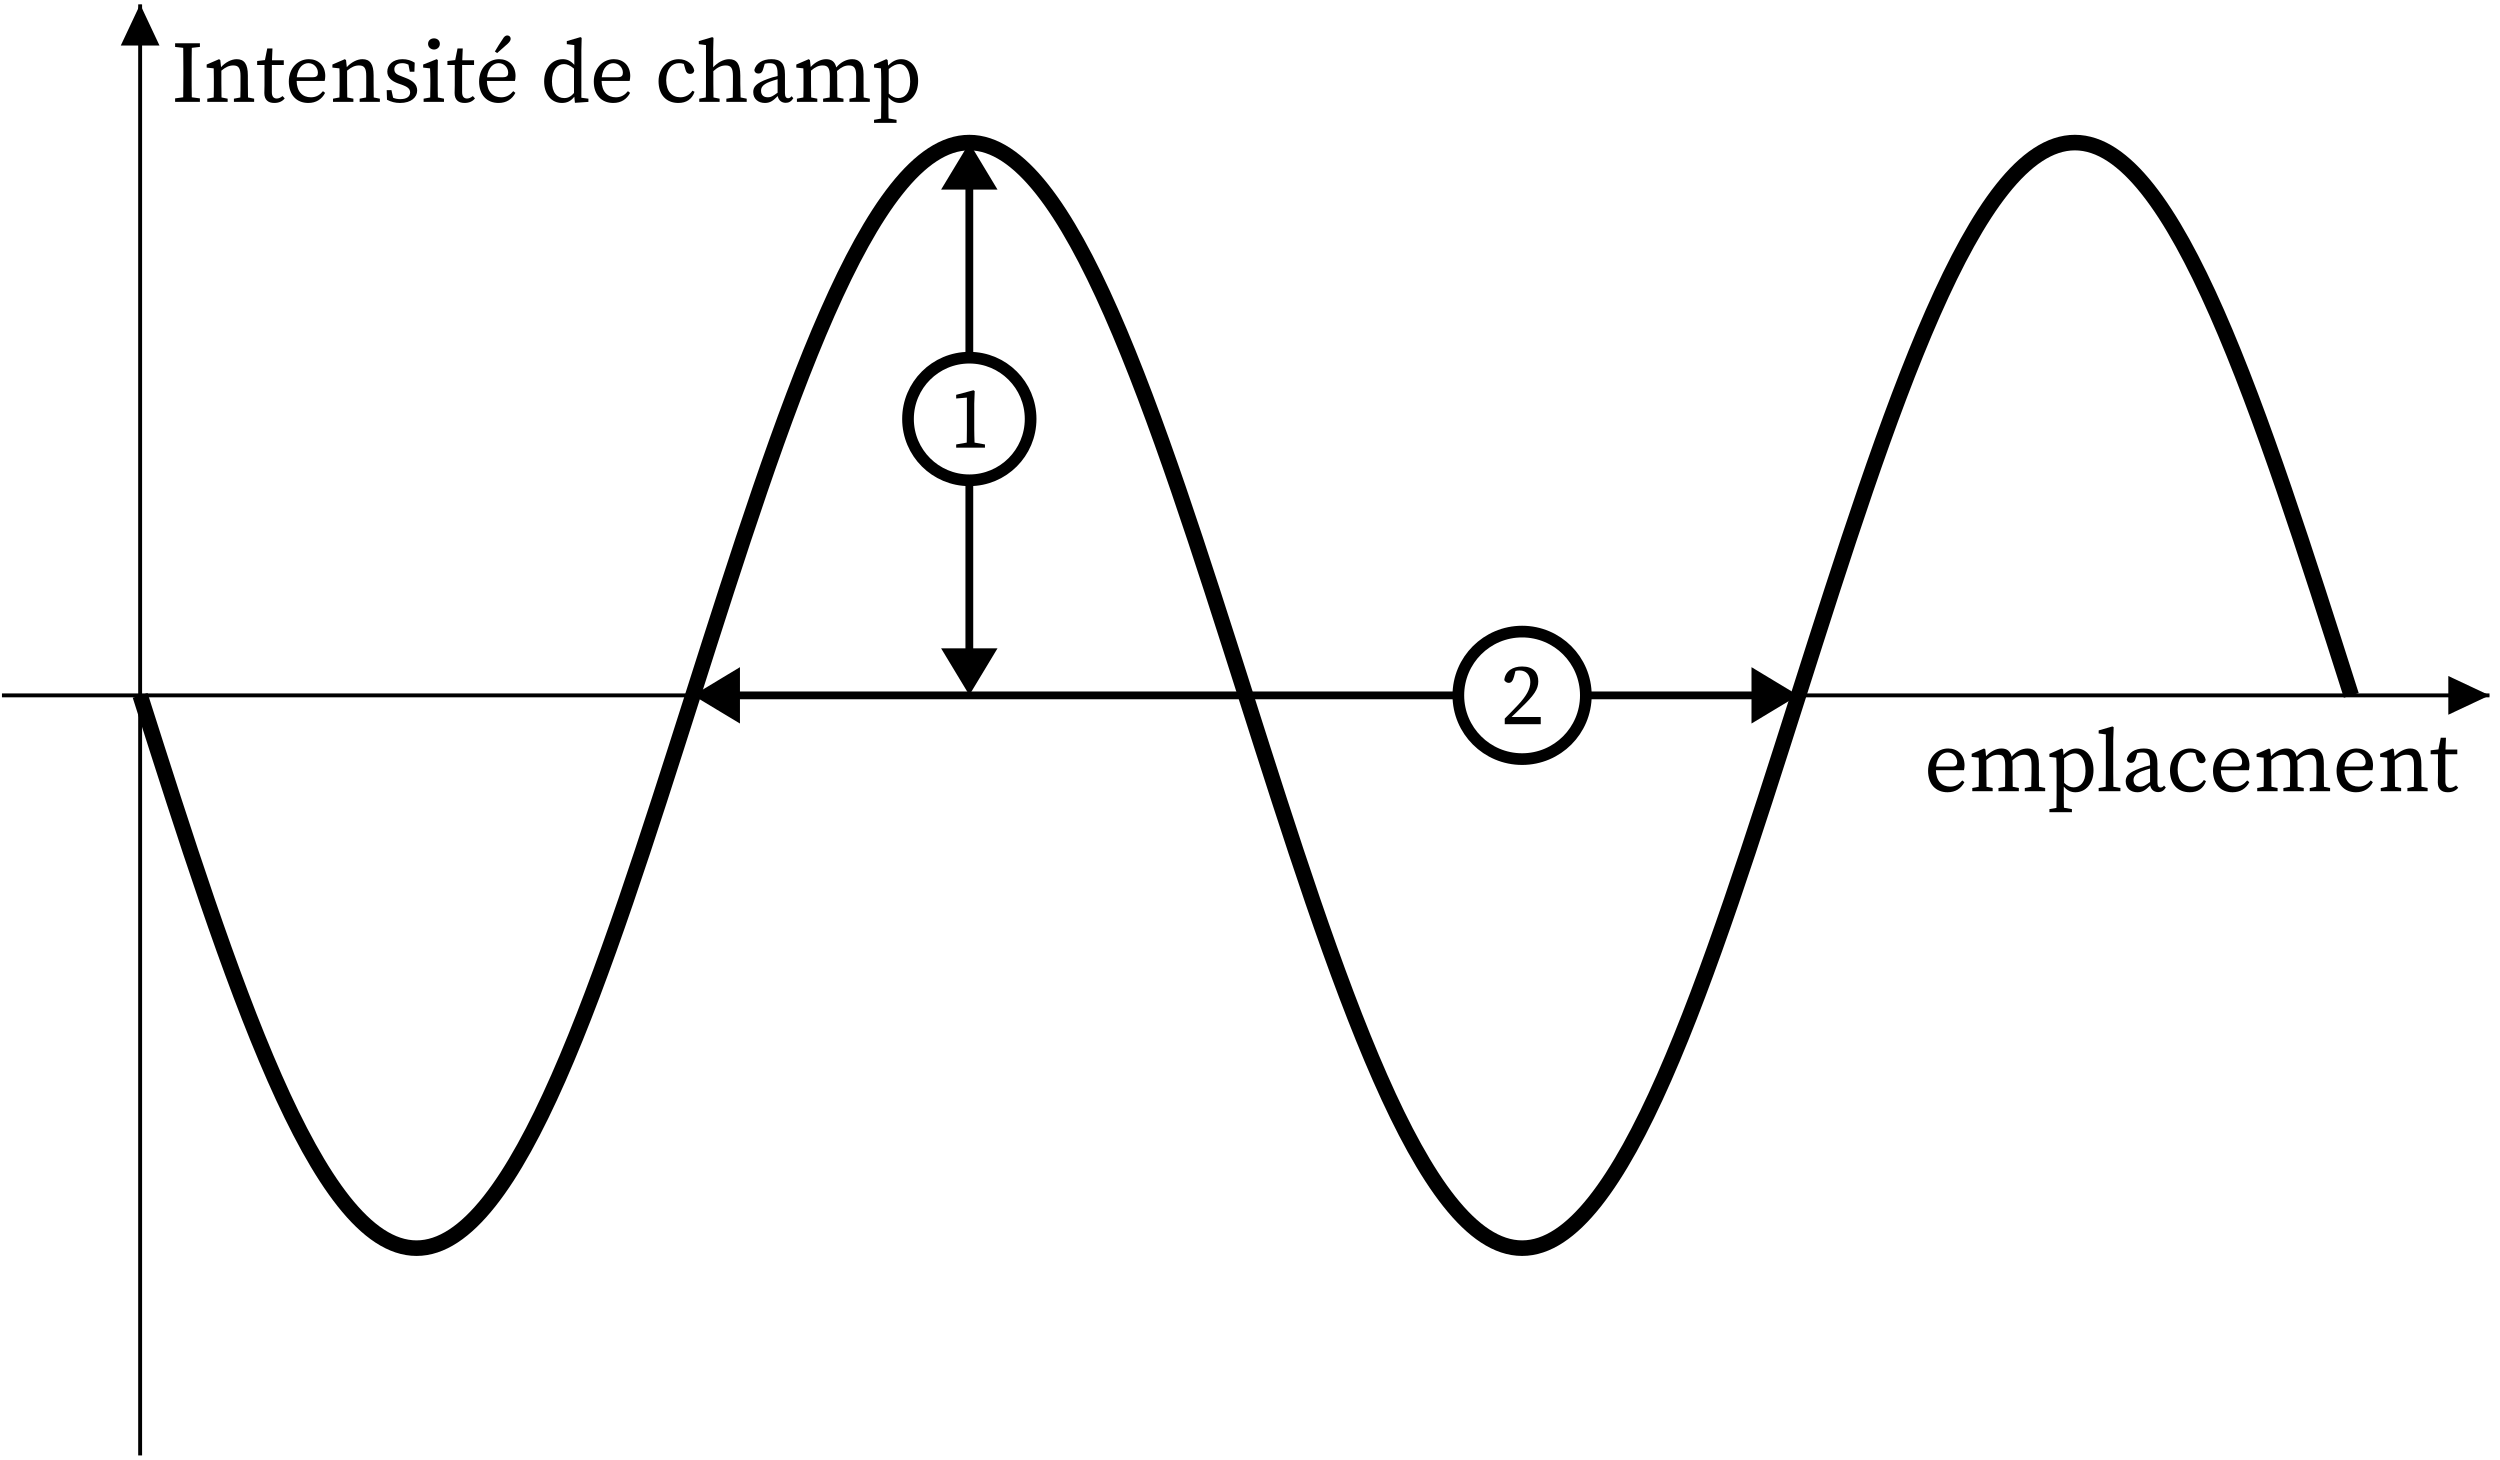
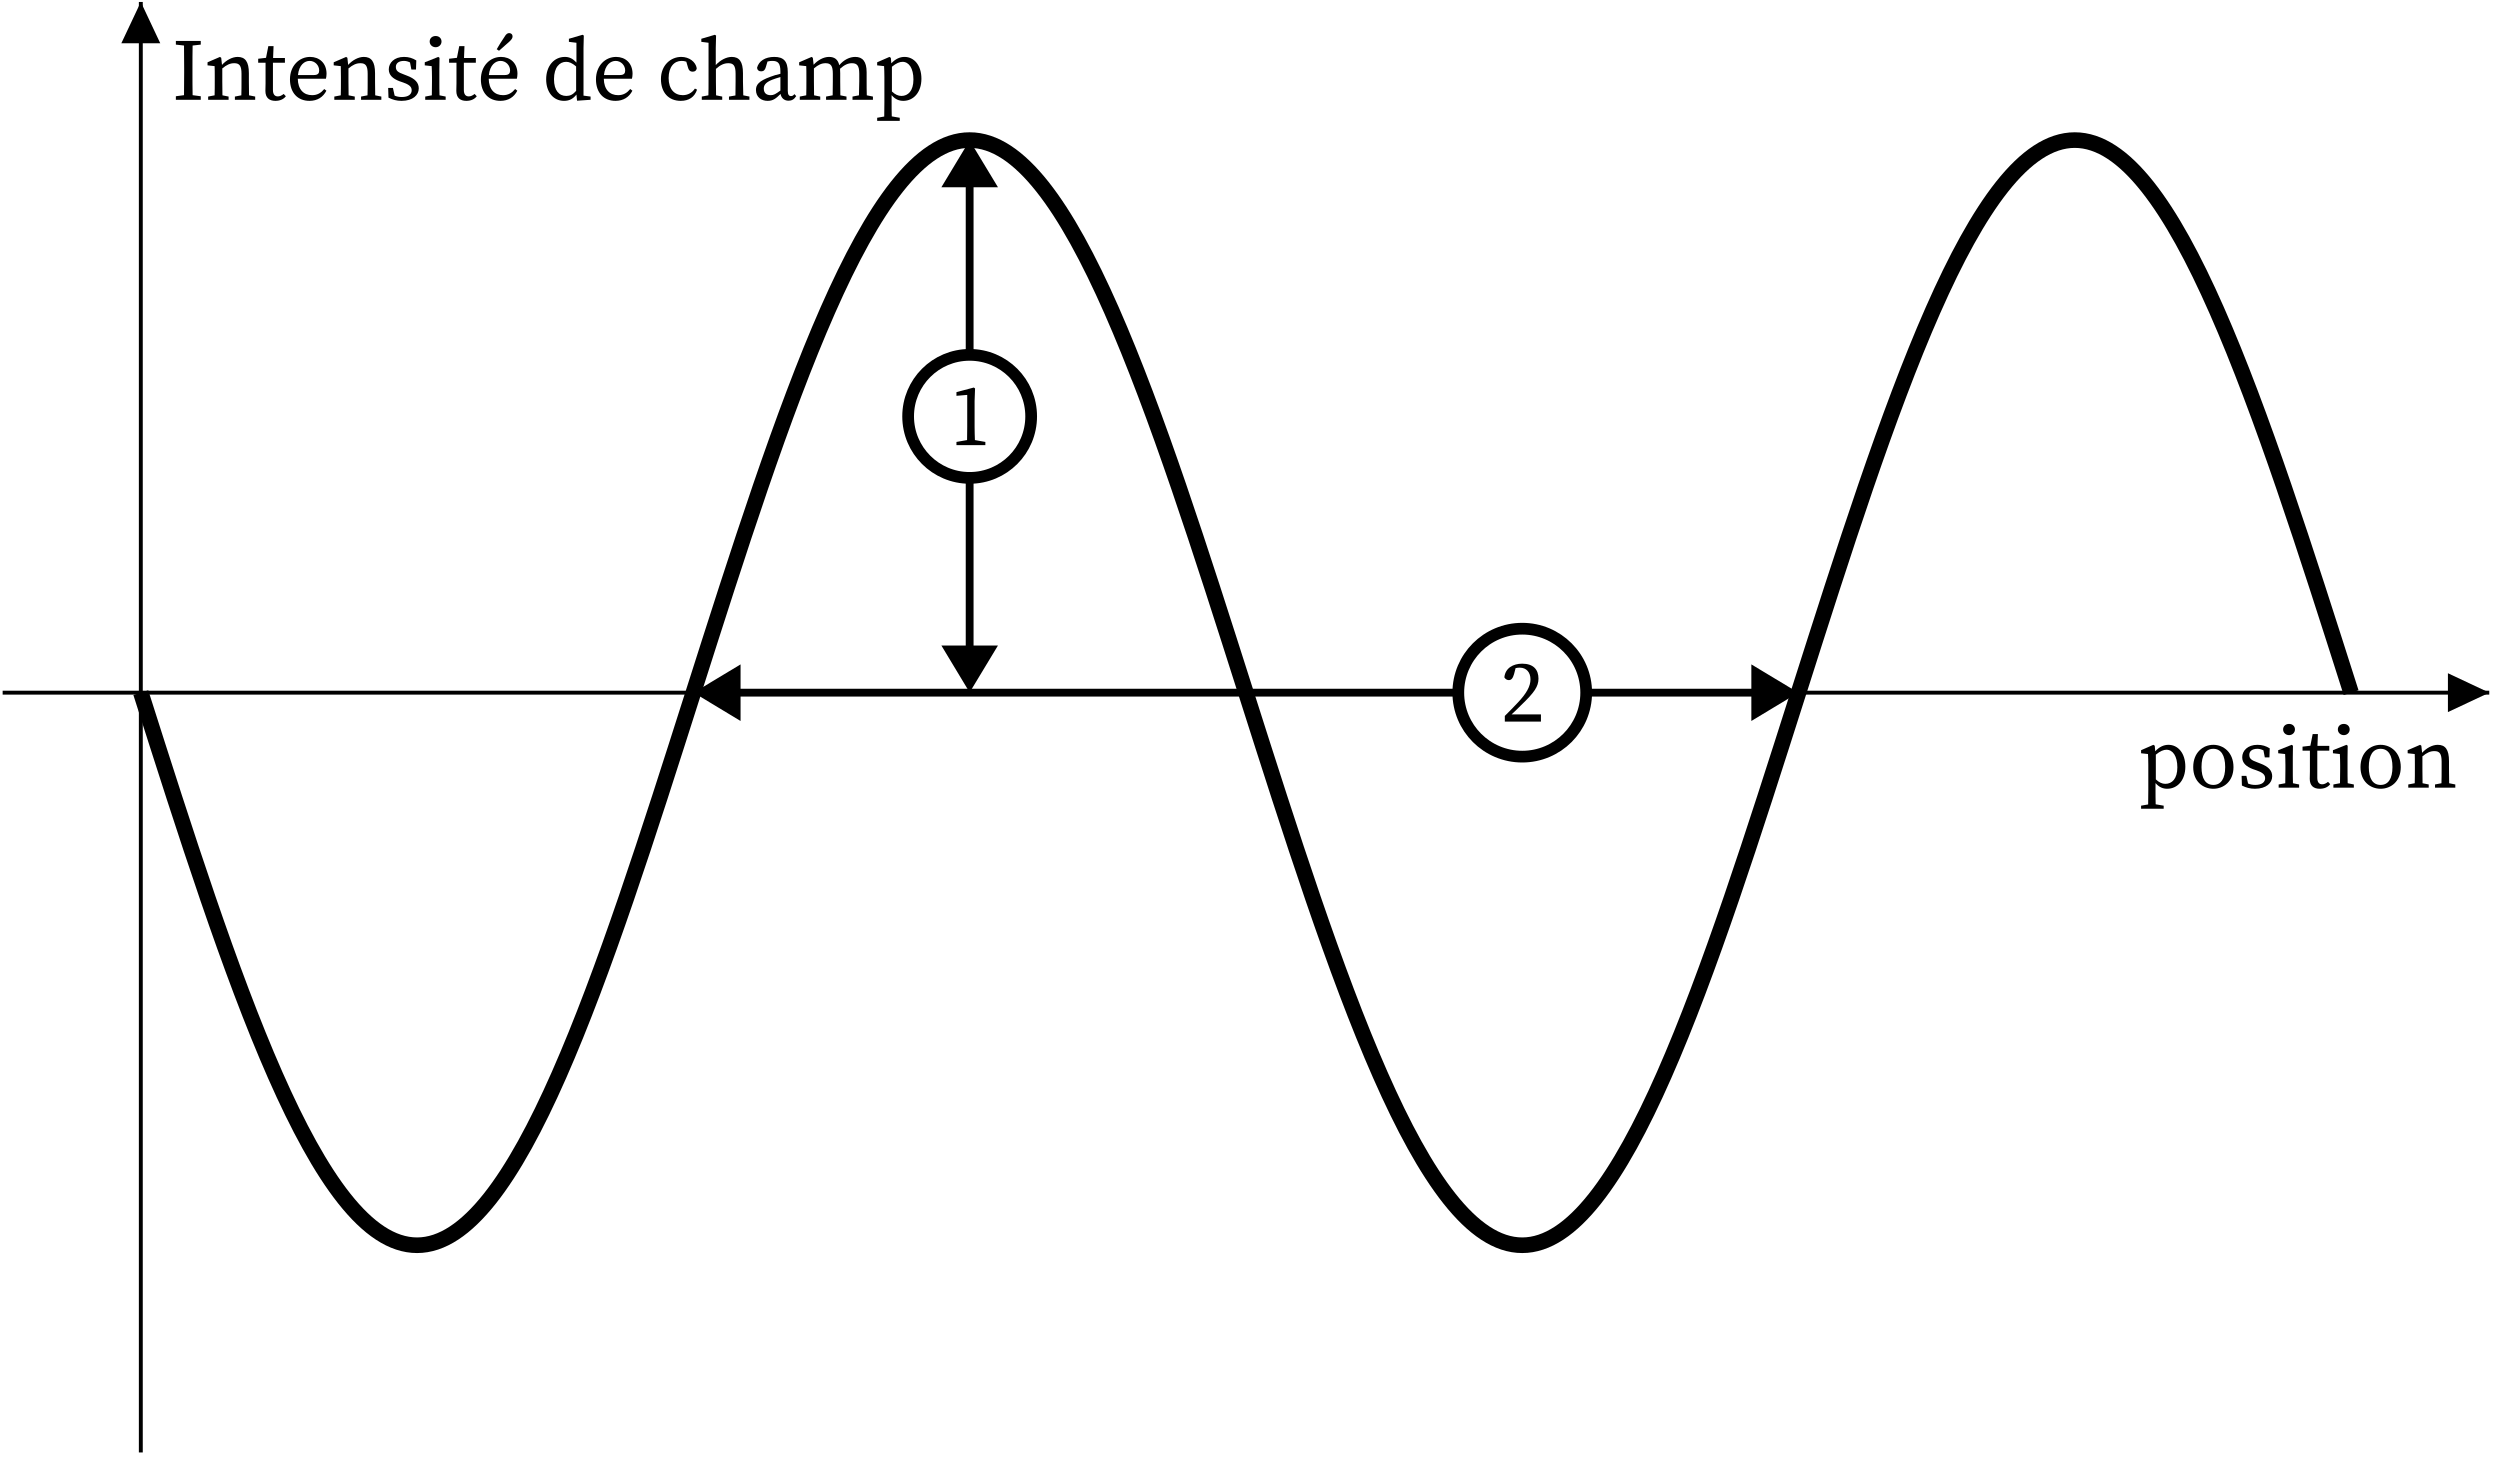
- <svg xmlns="http://www.w3.org/2000/svg" xmlns:xlink="http://www.w3.org/1999/xlink" width="255.119" height="148.986" viewBox="0 0 255.119 148.986">
+ <svg xmlns="http://www.w3.org/2000/svg" xmlns:xlink="http://www.w3.org/1999/xlink" width="254.17" height="148.432" viewBox="0 0 254.17 148.432">
  <defs>
    <g>
      <g id="glyph-0-0">
+         <path d="M 4 -2.062 C 4 -0.906 3.453 -0.391 2.781 -0.391 C 2.453 -0.391 2.141 -0.531 1.812 -0.844 L 1.812 -3.359 C 2.266 -3.734 2.609 -3.859 2.891 -3.859 C 3.547 -3.859 4 -3.203 4 -2.062 Z M 1.047 0.25 C 1.047 0.734 1.031 1.203 1.031 1.703 L 0.312 1.828 L 0.312 2.141 L 2.609 2.141 L 2.609 1.828 L 1.797 1.688 C 1.781 1.203 1.781 0.719 1.781 0.234 L 1.781 -0.469 C 2.156 -0.031 2.562 0.109 2.969 0.109 C 4.016 0.109 4.812 -0.766 4.812 -2.141 C 4.812 -3.516 4.062 -4.359 3.094 -4.359 C 2.625 -4.359 2.172 -4.156 1.75 -3.703 L 1.703 -4.266 L 1.562 -4.359 L 0.312 -3.812 L 0.312 -3.5 L 1.016 -3.422 C 1.031 -3.062 1.047 -2.797 1.047 -2.312 Z M 1.047 0.25 " />
+       </g>
+       <g id="glyph-0-1">
+         <path d="M 2.453 0.109 C 3.484 0.109 4.5 -0.625 4.5 -2.094 C 4.5 -3.578 3.484 -4.359 2.453 -4.359 C 1.406 -4.359 0.406 -3.578 0.406 -2.094 C 0.406 -0.625 1.406 0.109 2.453 0.109 Z M 2.453 -0.281 C 1.672 -0.281 1.25 -0.906 1.25 -2.094 C 1.25 -3.312 1.672 -3.953 2.453 -3.953 C 3.219 -3.953 3.656 -3.312 3.656 -2.094 C 3.656 -0.906 3.219 -0.281 2.453 -0.281 Z M 2.453 -0.281 " />
+       </g>
+       <g id="glyph-0-2">
+         <path d="M 1.781 0.109 C 2.938 0.109 3.531 -0.484 3.531 -1.156 C 3.531 -1.719 3.188 -2.141 2.297 -2.469 L 2.016 -2.578 C 1.406 -2.797 1.203 -2.953 1.203 -3.344 C 1.203 -3.703 1.484 -3.953 2.031 -3.953 C 2.25 -3.953 2.453 -3.891 2.641 -3.797 L 2.781 -3.078 L 3.25 -3.078 L 3.281 -4 C 2.906 -4.234 2.516 -4.359 2.031 -4.359 C 1.031 -4.359 0.484 -3.75 0.484 -3.094 C 0.484 -2.5 0.906 -2.141 1.562 -1.891 L 1.969 -1.75 C 2.531 -1.547 2.812 -1.344 2.812 -0.969 C 2.812 -0.562 2.484 -0.281 1.812 -0.281 C 1.531 -0.281 1.297 -0.328 1.078 -0.422 L 0.906 -1.203 L 0.422 -1.203 L 0.453 -0.219 C 0.891 0 1.281 0.109 1.781 0.109 Z M 1.781 0.109 " />
+       </g>
+       <g id="glyph-0-3">
+         <path d="M 1.375 -5.344 C 1.703 -5.344 1.969 -5.594 1.969 -5.922 C 1.969 -6.266 1.703 -6.484 1.375 -6.484 C 1.031 -6.484 0.766 -6.266 0.766 -5.922 C 0.766 -5.594 1.031 -5.344 1.375 -5.344 Z M 2.391 -0.328 L 1.766 -0.453 C 1.75 -0.891 1.75 -1.484 1.75 -1.875 L 1.75 -3.062 L 1.766 -4.266 L 1.641 -4.359 L 0.266 -3.812 L 0.266 -3.5 L 0.969 -3.422 C 0.984 -3.062 1 -2.781 1 -2.297 L 1 -1.875 C 1 -1.484 0.984 -0.891 0.984 -0.453 L 0.312 -0.328 L 0.312 0 L 2.391 0 Z M 2.391 -0.328 " />
+       </g>
+       <g id="glyph-0-4">
+         <path d="M 1.578 -1 L 1.578 -3.766 L 2.797 -3.766 L 2.797 -4.25 L 1.594 -4.25 L 1.641 -5.453 L 1.109 -5.453 L 0.875 -4.266 L 0.078 -4.172 L 0.078 -3.766 L 0.828 -3.766 L 0.828 -1.656 C 0.828 -1.312 0.812 -1.125 0.812 -0.906 C 0.812 -0.203 1.203 0.109 1.828 0.109 C 2.281 0.109 2.656 -0.047 2.891 -0.359 L 2.672 -0.594 C 2.453 -0.422 2.266 -0.344 2.078 -0.344 C 1.766 -0.344 1.578 -0.547 1.578 -1 Z M 1.578 -1 " />
+       </g>
+       <g id="glyph-0-5">
+         <path d="M 3.359 -4.359 C 2.812 -4.359 2.203 -4.031 1.766 -3.547 L 1.688 -4.266 L 1.562 -4.359 L 0.297 -3.812 L 0.297 -3.5 L 1.016 -3.422 C 1.031 -3.062 1.031 -2.797 1.031 -2.312 L 1.031 -1.875 C 1.031 -1.469 1.031 -0.891 1.016 -0.453 L 0.359 -0.328 L 0.359 0 L 2.438 0 L 2.438 -0.328 L 1.812 -0.453 C 1.812 -0.891 1.797 -1.484 1.797 -1.875 L 1.797 -3.188 C 2.25 -3.562 2.594 -3.719 3.016 -3.719 C 3.547 -3.719 3.75 -3.453 3.75 -2.641 L 3.75 -1.875 C 3.75 -1.469 3.75 -0.891 3.734 -0.453 L 3.078 -0.328 L 3.078 0 L 5.141 0 L 5.141 -0.328 L 4.516 -0.453 C 4.516 -0.891 4.5 -1.469 4.5 -1.875 L 4.5 -2.703 C 4.5 -3.875 4.125 -4.359 3.359 -4.359 Z M 3.359 -4.359 " />
+       </g>
+       <g id="glyph-0-6">
+         <path d="M 1.234 -2.766 C 1.234 -2 1.234 -1.219 1.219 -0.469 L 0.391 -0.359 L 0.391 0 L 2.922 0 L 2.922 -0.359 L 2.094 -0.469 C 2.078 -1.234 2.078 -2 2.078 -2.766 L 2.078 -3.203 C 2.078 -3.984 2.078 -4.766 2.094 -5.516 L 2.922 -5.609 L 2.922 -5.984 L 0.391 -5.984 L 0.391 -5.609 L 1.219 -5.516 C 1.234 -4.75 1.234 -3.984 1.234 -3.203 Z M 1.234 -2.766 " />
+       </g>
+       <g id="glyph-0-7">
        <path d="M 2.406 -3.953 C 2.953 -3.953 3.375 -3.5 3.375 -2.984 C 3.375 -2.719 3.281 -2.516 2.844 -2.516 L 1.219 -2.516 C 1.328 -3.562 1.906 -3.953 2.406 -3.953 Z M 2.453 -4.359 C 1.344 -4.359 0.406 -3.453 0.406 -2.078 C 0.406 -0.719 1.188 0.109 2.391 0.109 C 3.203 0.109 3.781 -0.281 4.109 -0.922 L 3.891 -1.094 C 3.578 -0.719 3.219 -0.469 2.656 -0.469 C 1.797 -0.469 1.219 -1.047 1.203 -2.141 L 4.062 -2.141 C 4.094 -2.266 4.125 -2.438 4.125 -2.641 C 4.125 -3.734 3.391 -4.359 2.453 -4.359 Z M 2.453 -4.359 " />
      </g>
-       <g id="glyph-0-1">
-         <path d="M 6 -4.359 C 5.438 -4.359 4.844 -4.078 4.375 -3.516 C 4.234 -4.109 3.891 -4.359 3.328 -4.359 C 2.781 -4.359 2.188 -4.031 1.766 -3.562 L 1.688 -4.266 L 1.562 -4.359 L 0.297 -3.812 L 0.297 -3.5 L 1.016 -3.422 C 1.031 -3.062 1.031 -2.797 1.031 -2.312 L 1.031 -1.875 C 1.031 -1.469 1.031 -0.891 1.016 -0.453 L 0.359 -0.328 L 0.359 0 L 2.438 0 L 2.438 -0.328 L 1.812 -0.453 C 1.812 -0.891 1.797 -1.484 1.797 -1.875 L 1.797 -3.188 C 2.234 -3.562 2.578 -3.719 2.984 -3.719 C 3.516 -3.719 3.719 -3.453 3.719 -2.641 L 3.719 -1.875 C 3.719 -1.469 3.703 -0.891 3.703 -0.453 L 3.031 -0.328 L 3.031 0 L 5.109 0 L 5.109 -0.328 L 4.484 -0.453 C 4.484 -0.891 4.469 -1.469 4.469 -1.875 L 4.469 -2.703 C 4.469 -2.875 4.453 -3.016 4.453 -3.156 C 4.906 -3.562 5.266 -3.719 5.656 -3.719 C 6.172 -3.719 6.406 -3.484 6.406 -2.656 L 6.406 -1.875 C 6.406 -1.469 6.391 -0.891 6.375 -0.453 L 5.719 -0.328 L 5.719 0 L 7.797 0 L 7.797 -0.328 L 7.172 -0.453 C 7.156 -0.891 7.156 -1.469 7.156 -1.875 L 7.156 -2.797 C 7.156 -3.906 6.734 -4.359 6 -4.359 Z M 6 -4.359 " />
+       <g id="glyph-0-8">
+         <path d="M 2.406 -3.953 C 2.953 -3.953 3.375 -3.5 3.375 -2.984 C 3.375 -2.719 3.281 -2.516 2.844 -2.516 L 1.219 -2.516 C 1.328 -3.562 1.906 -3.953 2.406 -3.953 Z M 2.453 -4.359 C 1.344 -4.359 0.406 -3.453 0.406 -2.078 C 0.406 -0.719 1.188 0.109 2.391 0.109 C 3.203 0.109 3.781 -0.281 4.109 -0.922 L 3.891 -1.094 C 3.578 -0.719 3.219 -0.469 2.656 -0.469 C 1.797 -0.469 1.219 -1.047 1.203 -2.141 L 4.062 -2.141 C 4.094 -2.266 4.125 -2.438 4.125 -2.641 C 4.125 -3.734 3.391 -4.359 2.453 -4.359 Z M 2.016 -5.141 L 2.25 -4.984 C 2.609 -5.297 2.953 -5.609 3.328 -5.938 C 3.578 -6.172 3.625 -6.312 3.625 -6.438 C 3.625 -6.672 3.453 -6.781 3.281 -6.781 C 3.125 -6.781 2.969 -6.688 2.812 -6.406 C 2.516 -5.984 2.266 -5.562 2.016 -5.141 Z M 2.016 -5.141 " />
      </g>
-       <g id="glyph-0-2">
-         <path d="M 4 -2.062 C 4 -0.906 3.453 -0.391 2.781 -0.391 C 2.453 -0.391 2.141 -0.531 1.812 -0.844 L 1.812 -3.359 C 2.266 -3.734 2.609 -3.859 2.891 -3.859 C 3.547 -3.859 4 -3.203 4 -2.062 Z M 1.047 0.25 C 1.047 0.734 1.031 1.203 1.031 1.703 L 0.312 1.828 L 0.312 2.141 L 2.609 2.141 L 2.609 1.828 L 1.797 1.688 C 1.781 1.203 1.781 0.719 1.781 0.234 L 1.781 -0.469 C 2.156 -0.031 2.562 0.109 2.969 0.109 C 4.016 0.109 4.812 -0.766 4.812 -2.141 C 4.812 -3.516 4.062 -4.359 3.094 -4.359 C 2.625 -4.359 2.172 -4.156 1.75 -3.703 L 1.703 -4.266 L 1.562 -4.359 L 0.312 -3.812 L 0.312 -3.5 L 1.016 -3.422 C 1.031 -3.062 1.047 -2.797 1.047 -2.312 Z M 1.047 0.25 " />
+       <g id="glyph-0-9">
+         <path d="M 1.203 -2.094 C 1.203 -3.312 1.781 -3.859 2.438 -3.859 C 2.734 -3.859 3.031 -3.75 3.453 -3.391 L 3.453 -0.906 C 3.125 -0.531 2.844 -0.391 2.453 -0.391 C 1.734 -0.391 1.203 -0.922 1.203 -2.094 Z M 4.922 0 L 4.922 -0.328 L 4.203 -0.422 L 4.203 -5.266 L 4.234 -6.531 L 4.109 -6.609 L 2.719 -6.203 L 2.719 -5.891 L 3.484 -5.797 L 3.484 -3.781 C 3.109 -4.203 2.734 -4.359 2.312 -4.359 C 1.219 -4.359 0.406 -3.453 0.406 -2.078 C 0.406 -0.781 1.141 0.109 2.219 0.109 C 2.781 0.109 3.156 -0.109 3.484 -0.531 L 3.547 0.094 Z M 4.922 0 " />
      </g>
-       <g id="glyph-0-3">
-         <path d="M 0.219 -6.203 L 0.219 -5.891 L 0.953 -5.797 L 0.953 -1.875 C 0.953 -1.406 0.953 -0.922 0.938 -0.453 L 0.219 -0.328 L 0.219 0 L 2.438 0 L 2.438 -0.328 L 1.719 -0.453 C 1.719 -0.922 1.703 -1.406 1.703 -1.875 L 1.703 -5.266 L 1.75 -6.531 L 1.625 -6.609 Z M 0.219 -6.203 " />
+       <g id="glyph-0-10">
+         <path d="M 2.469 -3.953 C 2.625 -3.953 2.781 -3.938 2.953 -3.875 L 3.125 -3.281 C 3.188 -3.031 3.312 -2.859 3.609 -2.859 C 3.828 -2.859 3.984 -2.969 4.016 -3.203 C 3.906 -3.859 3.25 -4.359 2.438 -4.359 C 1.375 -4.359 0.375 -3.516 0.375 -2.109 C 0.375 -0.734 1.156 0.109 2.391 0.109 C 3.219 0.109 3.797 -0.281 4.047 -1.031 L 3.828 -1.141 C 3.547 -0.703 3.094 -0.469 2.594 -0.469 C 1.75 -0.469 1.156 -1.078 1.156 -2.203 C 1.156 -3.344 1.719 -3.953 2.469 -3.953 Z M 2.469 -3.953 " />
      </g>
-       <g id="glyph-0-4">
+       <g id="glyph-0-11">
+         <path d="M 0.953 -1.875 C 0.953 -1.484 0.953 -0.891 0.938 -0.453 L 0.266 -0.328 L 0.266 0 L 2.344 0 L 2.344 -0.328 L 1.719 -0.453 C 1.719 -0.891 1.703 -1.484 1.703 -1.875 L 1.703 -3.141 C 2.156 -3.547 2.531 -3.719 2.969 -3.719 C 3.5 -3.719 3.703 -3.453 3.703 -2.641 L 3.703 -1.875 C 3.703 -1.469 3.688 -0.891 3.688 -0.438 L 3.031 -0.328 L 3.031 0 L 5.109 0 L 5.109 -0.328 L 4.484 -0.453 C 4.469 -0.891 4.453 -1.469 4.453 -1.875 L 4.453 -2.703 C 4.453 -3.875 4.078 -4.359 3.312 -4.359 C 2.75 -4.359 2.125 -4.016 1.688 -3.531 L 1.688 -5.266 L 1.719 -6.531 L 1.594 -6.609 L 0.219 -6.203 L 0.219 -5.891 L 0.953 -5.797 Z M 0.953 -1.875 " />
+       </g>
+       <g id="glyph-0-12">
        <path d="M 3.719 0.094 C 4.031 0.094 4.281 -0.031 4.5 -0.375 L 4.312 -0.578 C 4.219 -0.453 4.125 -0.375 3.969 -0.375 C 3.766 -0.375 3.641 -0.516 3.641 -0.906 L 3.641 -2.812 C 3.641 -3.938 3.203 -4.359 2.266 -4.359 C 1.344 -4.359 0.688 -3.938 0.516 -3.25 C 0.547 -3.016 0.688 -2.891 0.938 -2.891 C 1.188 -2.891 1.328 -3.031 1.406 -3.312 L 1.578 -3.891 C 1.766 -3.938 1.922 -3.953 2.062 -3.953 C 2.641 -3.953 2.891 -3.734 2.891 -2.875 L 2.891 -2.641 C 2.531 -2.562 2.156 -2.453 1.891 -2.344 C 0.672 -1.906 0.406 -1.516 0.406 -1 C 0.406 -0.266 0.953 0.109 1.594 0.109 C 2.125 0.109 2.422 -0.109 2.906 -0.594 C 2.984 -0.172 3.281 0.094 3.719 0.094 Z M 1.203 -1.141 C 1.203 -1.406 1.297 -1.75 2.078 -2.047 C 2.266 -2.125 2.578 -2.219 2.891 -2.312 L 2.891 -0.938 C 2.391 -0.578 2.219 -0.469 1.906 -0.469 C 1.5 -0.469 1.203 -0.656 1.203 -1.141 Z M 1.203 -1.141 " />
      </g>
-       <g id="glyph-0-5">
-         <path d="M 2.469 -3.953 C 2.625 -3.953 2.781 -3.938 2.953 -3.875 L 3.125 -3.281 C 3.188 -3.031 3.312 -2.859 3.609 -2.859 C 3.828 -2.859 3.984 -2.969 4.016 -3.203 C 3.906 -3.859 3.25 -4.359 2.438 -4.359 C 1.375 -4.359 0.375 -3.516 0.375 -2.109 C 0.375 -0.734 1.156 0.109 2.391 0.109 C 3.219 0.109 3.797 -0.281 4.047 -1.031 L 3.828 -1.141 C 3.547 -0.703 3.094 -0.469 2.594 -0.469 C 1.75 -0.469 1.156 -1.078 1.156 -2.203 C 1.156 -3.344 1.719 -3.953 2.469 -3.953 Z M 2.469 -3.953 " />
-       </g>
-       <g id="glyph-0-6">
-         <path d="M 3.359 -4.359 C 2.812 -4.359 2.203 -4.031 1.766 -3.547 L 1.688 -4.266 L 1.562 -4.359 L 0.297 -3.812 L 0.297 -3.5 L 1.016 -3.422 C 1.031 -3.062 1.031 -2.797 1.031 -2.312 L 1.031 -1.875 C 1.031 -1.469 1.031 -0.891 1.016 -0.453 L 0.359 -0.328 L 0.359 0 L 2.438 0 L 2.438 -0.328 L 1.812 -0.453 C 1.812 -0.891 1.797 -1.484 1.797 -1.875 L 1.797 -3.188 C 2.25 -3.562 2.594 -3.719 3.016 -3.719 C 3.547 -3.719 3.75 -3.453 3.75 -2.641 L 3.75 -1.875 C 3.75 -1.469 3.75 -0.891 3.734 -0.453 L 3.078 -0.328 L 3.078 0 L 5.141 0 L 5.141 -0.328 L 4.516 -0.453 C 4.516 -0.891 4.5 -1.469 4.5 -1.875 L 4.5 -2.703 C 4.5 -3.875 4.125 -4.359 3.359 -4.359 Z M 3.359 -4.359 " />
-       </g>
-       <g id="glyph-0-7">
-         <path d="M 1.578 -1 L 1.578 -3.766 L 2.797 -3.766 L 2.797 -4.25 L 1.594 -4.25 L 1.641 -5.453 L 1.109 -5.453 L 0.875 -4.266 L 0.078 -4.172 L 0.078 -3.766 L 0.828 -3.766 L 0.828 -1.656 C 0.828 -1.312 0.812 -1.125 0.812 -0.906 C 0.812 -0.203 1.203 0.109 1.828 0.109 C 2.281 0.109 2.656 -0.047 2.891 -0.359 L 2.672 -0.594 C 2.453 -0.422 2.266 -0.344 2.078 -0.344 C 1.766 -0.344 1.578 -0.547 1.578 -1 Z M 1.578 -1 " />
-       </g>
-       <g id="glyph-0-8">
-         <path d="M 1.234 -2.766 C 1.234 -2 1.234 -1.219 1.219 -0.469 L 0.391 -0.359 L 0.391 0 L 2.922 0 L 2.922 -0.359 L 2.094 -0.469 C 2.078 -1.234 2.078 -2 2.078 -2.766 L 2.078 -3.203 C 2.078 -3.984 2.078 -4.766 2.094 -5.516 L 2.922 -5.609 L 2.922 -5.984 L 0.391 -5.984 L 0.391 -5.609 L 1.219 -5.516 C 1.234 -4.75 1.234 -3.984 1.234 -3.203 Z M 1.234 -2.766 " />
-       </g>
-       <g id="glyph-0-9">
-         <path d="M 1.781 0.109 C 2.938 0.109 3.531 -0.484 3.531 -1.156 C 3.531 -1.719 3.188 -2.141 2.297 -2.469 L 2.016 -2.578 C 1.406 -2.797 1.203 -2.953 1.203 -3.344 C 1.203 -3.703 1.484 -3.953 2.031 -3.953 C 2.25 -3.953 2.453 -3.891 2.641 -3.797 L 2.781 -3.078 L 3.25 -3.078 L 3.281 -4 C 2.906 -4.234 2.516 -4.359 2.031 -4.359 C 1.031 -4.359 0.484 -3.75 0.484 -3.094 C 0.484 -2.5 0.906 -2.141 1.562 -1.891 L 1.969 -1.75 C 2.531 -1.547 2.812 -1.344 2.812 -0.969 C 2.812 -0.562 2.484 -0.281 1.812 -0.281 C 1.531 -0.281 1.297 -0.328 1.078 -0.422 L 0.906 -1.203 L 0.422 -1.203 L 0.453 -0.219 C 0.891 0 1.281 0.109 1.781 0.109 Z M 1.781 0.109 " />
-       </g>
-       <g id="glyph-0-10">
-         <path d="M 1.375 -5.344 C 1.703 -5.344 1.969 -5.594 1.969 -5.922 C 1.969 -6.266 1.703 -6.484 1.375 -6.484 C 1.031 -6.484 0.766 -6.266 0.766 -5.922 C 0.766 -5.594 1.031 -5.344 1.375 -5.344 Z M 2.391 -0.328 L 1.766 -0.453 C 1.75 -0.891 1.75 -1.484 1.75 -1.875 L 1.75 -3.062 L 1.766 -4.266 L 1.641 -4.359 L 0.266 -3.812 L 0.266 -3.5 L 0.969 -3.422 C 0.984 -3.062 1 -2.781 1 -2.297 L 1 -1.875 C 1 -1.484 0.984 -0.891 0.984 -0.453 L 0.312 -0.328 L 0.312 0 L 2.391 0 Z M 2.391 -0.328 " />
-       </g>
-       <g id="glyph-0-11">
-         <path d="M 2.406 -3.953 C 2.953 -3.953 3.375 -3.5 3.375 -2.984 C 3.375 -2.719 3.281 -2.516 2.844 -2.516 L 1.219 -2.516 C 1.328 -3.562 1.906 -3.953 2.406 -3.953 Z M 2.453 -4.359 C 1.344 -4.359 0.406 -3.453 0.406 -2.078 C 0.406 -0.719 1.188 0.109 2.391 0.109 C 3.203 0.109 3.781 -0.281 4.109 -0.922 L 3.891 -1.094 C 3.578 -0.719 3.219 -0.469 2.656 -0.469 C 1.797 -0.469 1.219 -1.047 1.203 -2.141 L 4.062 -2.141 C 4.094 -2.266 4.125 -2.438 4.125 -2.641 C 4.125 -3.734 3.391 -4.359 2.453 -4.359 Z M 2.016 -5.141 L 2.25 -4.984 C 2.609 -5.297 2.953 -5.609 3.328 -5.938 C 3.578 -6.172 3.625 -6.312 3.625 -6.438 C 3.625 -6.672 3.453 -6.781 3.281 -6.781 C 3.125 -6.781 2.969 -6.688 2.812 -6.406 C 2.516 -5.984 2.266 -5.562 2.016 -5.141 Z M 2.016 -5.141 " />
-       </g>
-       <g id="glyph-0-12">
-         <path d="M 1.203 -2.094 C 1.203 -3.312 1.781 -3.859 2.438 -3.859 C 2.734 -3.859 3.031 -3.75 3.453 -3.391 L 3.453 -0.906 C 3.125 -0.531 2.844 -0.391 2.453 -0.391 C 1.734 -0.391 1.203 -0.922 1.203 -2.094 Z M 4.922 0 L 4.922 -0.328 L 4.203 -0.422 L 4.203 -5.266 L 4.234 -6.531 L 4.109 -6.609 L 2.719 -6.203 L 2.719 -5.891 L 3.484 -5.797 L 3.484 -3.781 C 3.109 -4.203 2.734 -4.359 2.312 -4.359 C 1.219 -4.359 0.406 -3.453 0.406 -2.078 C 0.406 -0.781 1.141 0.109 2.219 0.109 C 2.781 0.109 3.156 -0.109 3.484 -0.531 L 3.547 0.094 Z M 4.922 0 " />
-       </g>
      <g id="glyph-0-13">
-         <path d="M 0.953 -1.875 C 0.953 -1.484 0.953 -0.891 0.938 -0.453 L 0.266 -0.328 L 0.266 0 L 2.344 0 L 2.344 -0.328 L 1.719 -0.453 C 1.719 -0.891 1.703 -1.484 1.703 -1.875 L 1.703 -3.141 C 2.156 -3.547 2.531 -3.719 2.969 -3.719 C 3.5 -3.719 3.703 -3.453 3.703 -2.641 L 3.703 -1.875 C 3.703 -1.469 3.688 -0.891 3.688 -0.438 L 3.031 -0.328 L 3.031 0 L 5.109 0 L 5.109 -0.328 L 4.484 -0.453 C 4.469 -0.891 4.453 -1.469 4.453 -1.875 L 4.453 -2.703 C 4.453 -3.875 4.078 -4.359 3.312 -4.359 C 2.75 -4.359 2.125 -4.016 1.688 -3.531 L 1.688 -5.266 L 1.719 -6.531 L 1.594 -6.609 L 0.219 -6.203 L 0.219 -5.891 L 0.953 -5.797 Z M 0.953 -1.875 " />
+         <path d="M 6 -4.359 C 5.438 -4.359 4.844 -4.078 4.375 -3.516 C 4.234 -4.109 3.891 -4.359 3.328 -4.359 C 2.781 -4.359 2.188 -4.031 1.766 -3.562 L 1.688 -4.266 L 1.562 -4.359 L 0.297 -3.812 L 0.297 -3.5 L 1.016 -3.422 C 1.031 -3.062 1.031 -2.797 1.031 -2.312 L 1.031 -1.875 C 1.031 -1.469 1.031 -0.891 1.016 -0.453 L 0.359 -0.328 L 0.359 0 L 2.438 0 L 2.438 -0.328 L 1.812 -0.453 C 1.812 -0.891 1.797 -1.484 1.797 -1.875 L 1.797 -3.188 C 2.234 -3.562 2.578 -3.719 2.984 -3.719 C 3.516 -3.719 3.719 -3.453 3.719 -2.641 L 3.719 -1.875 C 3.719 -1.469 3.703 -0.891 3.703 -0.453 L 3.031 -0.328 L 3.031 0 L 5.109 0 L 5.109 -0.328 L 4.484 -0.453 C 4.484 -0.891 4.469 -1.469 4.469 -1.875 L 4.469 -2.703 C 4.469 -2.875 4.453 -3.016 4.453 -3.156 C 4.906 -3.562 5.266 -3.719 5.656 -3.719 C 6.172 -3.719 6.406 -3.484 6.406 -2.656 L 6.406 -1.875 C 6.406 -1.469 6.391 -0.891 6.375 -0.453 L 5.719 -0.328 L 5.719 0 L 7.797 0 L 7.797 -0.328 L 7.172 -0.453 C 7.156 -0.891 7.156 -1.469 7.156 -1.875 L 7.156 -2.797 C 7.156 -3.906 6.734 -4.359 6 -4.359 Z M 6 -4.359 " />
      </g>
      <g id="glyph-0-14">
        <path d="M 0.562 -5.391 L 0.562 -5.016 L 1.656 -5.109 L 1.656 -1.891 C 1.656 -1.438 1.641 -0.969 1.641 -0.516 L 0.562 -0.328 L 0.562 0 L 3.5 0 L 3.5 -0.328 L 2.438 -0.516 C 2.422 -0.969 2.406 -1.438 2.406 -1.891 L 2.406 -4.484 L 2.453 -5.766 L 2.328 -5.859 Z M 0.562 -5.391 " />
      </g>
      <g id="glyph-0-15">
        <path d="M 0.5 0 L 4.172 0 L 4.172 -0.734 L 1.188 -0.734 C 1.547 -1.078 1.906 -1.406 2.141 -1.656 C 3.516 -2.969 3.922 -3.578 3.922 -4.375 C 3.922 -5.266 3.422 -5.891 2.266 -5.891 C 1.359 -5.891 0.547 -5.453 0.453 -4.5 C 0.547 -4.328 0.719 -4.219 0.906 -4.219 C 1.156 -4.219 1.312 -4.391 1.438 -4.828 L 1.594 -5.438 C 1.766 -5.484 1.922 -5.484 2.031 -5.484 C 2.688 -5.484 3.109 -5.016 3.109 -4.297 C 3.109 -3.594 2.703 -2.859 1.812 -1.922 C 1.438 -1.516 0.969 -1.047 0.5 -0.578 Z M 0.5 0 " />
      </g>
    </g>
    <clipPath id="clip-0">
-       <path clip-rule="nonzero" d="M 0 70 L 254.242 70 L 254.242 72 L 0 72 Z M 0 70 " />
+       <path clip-rule="nonzero" d="M 0.07 70 L 253.273 70 L 253.273 71 L 0.07 71 Z M 0.07 70 " />
    </clipPath>
    <clipPath id="clip-1">
-       <path clip-rule="nonzero" d="M 249 68 L 254.242 68 L 254.242 73 L 249 73 Z M 249 68 " />
+       <path clip-rule="nonzero" d="M 248 68 L 253.273 68 L 253.273 73 L 248 73 Z M 248 68 " />
    </clipPath>
    <clipPath id="clip-2">
-       <path clip-rule="nonzero" d="M 14 0.25 L 15 0.25 L 15 148.723 L 14 148.723 Z M 14 0.25 " />
+       <path clip-rule="nonzero" d="M 14 0 L 15 0 L 15 147.867 L 14 147.867 Z M 14 0 " />
    </clipPath>
    <clipPath id="clip-3">
-       <path clip-rule="nonzero" d="M 12 0.25 L 17 0.25 L 17 5 L 12 5 Z M 12 0.25 " />
-     </clipPath>
-     <clipPath id="clip-4">
-       <path clip-rule="nonzero" d="M 0 0.25 L 254.242 0.25 L 254.242 148.723 L 0 148.723 Z M 0 0.25 " />
+       <path clip-rule="nonzero" d="M 0.07 0 L 253.273 0 L 253.273 147.867 L 0.07 147.867 Z M 0.07 0 " />
    </clipPath>
  </defs>
  <g clip-path="url(#clip-0)">
-     <path fill="none" stroke-width="0.399" stroke-linecap="butt" stroke-linejoin="miter" stroke="rgb(0%, 0%, 0%)" stroke-opacity="1" stroke-miterlimit="10" d="M -14.15 -0.001 L 240.574 -0.001 " transform="matrix(0.996559, 0, 0, -0.996559, 14.30062, 70.9602)" />
+     <path fill="none" stroke-width="0.399" stroke-linecap="butt" stroke-linejoin="miter" stroke="rgb(0%, 0%, 0%)" stroke-opacity="1" stroke-miterlimit="10" d="M -14.099 0.001 L 239.677 0.001 " transform="matrix(0.996188, 0, 0, -0.996188, 14.31453, 70.42252)" />
  </g>
  <g clip-path="url(#clip-1)">
-     <path fill-rule="nonzero" fill="rgb(0%, 0%, 0%)" fill-opacity="1" d="M 249.844 70.961 L 249.844 72.938 L 254.047 70.961 L 249.844 68.984 Z M 249.844 70.961 " />
+     <path fill-rule="nonzero" fill="rgb(0%, 0%, 0%)" fill-opacity="1" d="M 248.875 70.422 L 248.875 72.398 L 253.078 70.422 L 248.875 68.445 Z M 248.875 70.422 " />
  </g>
  <g fill="rgb(0%, 0%, 0%)" fill-opacity="1">
-     <use xlink:href="#glyph-0-0" x="196.351" y="80.74" />
-     <use xlink:href="#glyph-0-1" x="200.908" y="80.74" />
+     <use xlink:href="#glyph-0-0" x="217.367" y="80.083" />
+     <use xlink:href="#glyph-0-1" x="222.574" y="80.083" />
+     <use xlink:href="#glyph-0-2" x="227.478" y="80.083" />
+     <use xlink:href="#glyph-0-3" x="231.354" y="80.083" />
+     <use xlink:href="#glyph-0-4" x="234.016" y="80.083" />
+     <use xlink:href="#glyph-0-3" x="236.919" y="80.083" />
+     <use xlink:href="#glyph-0-1" x="239.581" y="80.083" />
+     <use xlink:href="#glyph-0-5" x="244.485" y="80.083" />
+   </g>
+   <g clip-path="url(#clip-2)">
+     <path fill="none" stroke-width="0.399" stroke-linecap="butt" stroke-linejoin="miter" stroke="rgb(0%, 0%, 0%)" stroke-opacity="1" stroke-miterlimit="10" d="M 0.002 -77.541 L 0.002 70.492 " transform="matrix(0.996188, 0, 0, -0.996188, 14.31453, 70.42252)" />
+   </g>
+   <path fill-rule="nonzero" fill="rgb(0%, 0%, 0%)" fill-opacity="1" d="M 14.316 4.398 L 16.293 4.398 L 14.316 0.199 L 12.336 4.398 Z M 14.316 4.398 " />
+   <g fill="rgb(0%, 0%, 0%)" fill-opacity="1">
+     <use xlink:href="#glyph-0-6" x="17.489" y="10.145" />
+     <use xlink:href="#glyph-0-5" x="20.803" y="10.145" />
  </g>
  <g fill="rgb(0%, 0%, 0%)" fill-opacity="1">
-     <use xlink:href="#glyph-0-2" x="208.825" y="80.74" />
+     <use xlink:href="#glyph-0-4" x="26.171" y="10.145" />
+     <use xlink:href="#glyph-0-7" x="29.074" y="10.145" />
+     <use xlink:href="#glyph-0-5" x="33.63" y="10.145" />
+     <use xlink:href="#glyph-0-2" x="39.043" y="10.145" />
+     <use xlink:href="#glyph-0-3" x="42.919" y="10.145" />
+     <use xlink:href="#glyph-0-4" x="45.581" y="10.145" />
+     <use xlink:href="#glyph-0-8" x="48.484" y="10.145" />
  </g>
  <g fill="rgb(0%, 0%, 0%)" fill-opacity="1">
-     <use xlink:href="#glyph-0-3" x="213.945" y="80.74" />
+     <use xlink:href="#glyph-0-9" x="55.121" y="10.145" />
+     <use xlink:href="#glyph-0-7" x="60.185" y="10.145" />
  </g>
  <g fill="rgb(0%, 0%, 0%)" fill-opacity="1">
-     <use xlink:href="#glyph-0-4" x="216.518" y="80.74" />
-     <use xlink:href="#glyph-0-5" x="221.067" y="80.74" />
-     <use xlink:href="#glyph-0-0" x="225.427" y="80.74" />
-     <use xlink:href="#glyph-0-1" x="229.984" y="80.74" />
-     <use xlink:href="#glyph-0-0" x="238.035" y="80.74" />
-     <use xlink:href="#glyph-0-6" x="242.592" y="80.74" />
+     <use xlink:href="#glyph-0-10" x="66.822" y="10.145" />
  </g>
  <g fill="rgb(0%, 0%, 0%)" fill-opacity="1">
-     <use xlink:href="#glyph-0-7" x="247.963" y="80.74" />
+     <use xlink:href="#glyph-0-11" x="71.083" y="10.145" />
+     <use xlink:href="#glyph-0-12" x="76.451" y="10.145" />
  </g>
-   <g clip-path="url(#clip-2)">
-     <path fill="none" stroke-width="0.399" stroke-linecap="butt" stroke-linejoin="miter" stroke="rgb(0%, 0%, 0%)" stroke-opacity="1" stroke-miterlimit="10" d="M 0 -77.831 L 0 70.758 " transform="matrix(0.996559, 0, 0, -0.996559, 14.30062, 70.9602)" />
+   <g fill="rgb(0%, 0%, 0%)" fill-opacity="1">
+     <use xlink:href="#glyph-0-13" x="80.953" y="10.145" />
+   </g>
+   <g fill="rgb(0%, 0%, 0%)" fill-opacity="1">
+     <use xlink:href="#glyph-0-0" x="88.867" y="10.145" />
  </g>
  <g clip-path="url(#clip-3)">
-     <path fill-rule="nonzero" fill="rgb(0%, 0%, 0%)" fill-opacity="1" d="M 14.301 4.648 L 16.277 4.648 L 14.301 0.445 L 12.324 4.648 Z M 14.301 4.648 " />
+     <path fill="none" stroke-width="1.594" stroke-linecap="butt" stroke-linejoin="miter" stroke="rgb(0%, 0%, 0%)" stroke-opacity="1" stroke-miterlimit="10" d="M 0.002 0.001 C 9.193 -28.875 17.988 -56.394 28.195 -56.394 C 38.406 -56.394 47.201 -28.875 56.393 0.001 C 65.588 28.872 74.383 56.395 84.59 56.395 C 94.801 56.395 103.596 28.872 112.787 0.001 C 121.983 -28.875 130.778 -56.394 140.985 -56.394 C 151.192 -56.394 159.991 -28.875 169.182 0.001 C 178.377 28.872 187.172 56.395 197.379 56.395 C 207.586 56.395 216.385 28.872 225.577 0.001 " transform="matrix(0.996188, 0, 0, -0.996188, 14.31453, 70.42252)" />
  </g>
+   <path fill="none" stroke-width="0.797" stroke-linecap="butt" stroke-linejoin="miter" stroke="rgb(0%, 0%, 0%)" stroke-opacity="1" stroke-miterlimit="10" d="M 61.008 0.001 L 164.567 0.001 " transform="matrix(0.996188, 0, 0, -0.996188, 14.31453, 70.42252)" />
+   <path fill-rule="nonzero" fill="rgb(0%, 0%, 0%)" fill-opacity="1" stroke-width="0.797" stroke-linecap="butt" stroke-linejoin="miter" stroke="rgb(0%, 0%, 0%)" stroke-opacity="1" stroke-miterlimit="10" d="M 4.016 -0.001 L 0.397 2.183 L 0.397 -2.181 Z M 4.016 -0.001 " transform="matrix(-0.996188, 0, 0, 0.996188, 75.28996, 70.42252)" />
+   <path fill-rule="nonzero" fill="rgb(0%, 0%, 0%)" fill-opacity="1" stroke-width="0.797" stroke-linecap="butt" stroke-linejoin="miter" stroke="rgb(0%, 0%, 0%)" stroke-opacity="1" stroke-miterlimit="10" d="M 4.017 0.001 L 0.398 2.181 L 0.398 -2.183 Z M 4.017 0.001 " transform="matrix(0.996188, 0, 0, -0.996188, 178.0565, 70.42252)" />
+   <path fill="none" stroke-width="0.797" stroke-linecap="butt" stroke-linejoin="miter" stroke="rgb(0%, 0%, 0%)" stroke-opacity="1" stroke-miterlimit="10" d="M 84.59 4.616 L 84.59 51.78 " transform="matrix(0.996188, 0, 0, -0.996188, 14.31453, 70.42252)" />
+   <path fill-rule="nonzero" fill="rgb(0%, 0%, 0%)" fill-opacity="1" stroke-width="0.797" stroke-linecap="butt" stroke-linejoin="miter" stroke="rgb(0%, 0%, 0%)" stroke-opacity="1" stroke-miterlimit="10" d="M 4.018 -0.002 L 0.399 2.183 L 0.399 -2.182 Z M 4.018 -0.002 " transform="matrix(0, 0.996188, 0.996188, 0, 98.58355, 65.62645)" />
+   <path fill-rule="nonzero" fill="rgb(0%, 0%, 0%)" fill-opacity="1" stroke-width="0.797" stroke-linecap="butt" stroke-linejoin="miter" stroke="rgb(0%, 0%, 0%)" stroke-opacity="1" stroke-miterlimit="10" d="M 4.016 0.002 L 0.4 2.182 L 0.4 -2.183 Z M 4.016 0.002 " transform="matrix(0, -0.996188, -0.996188, 0, 98.58355, 19.03926)" />
+   <path fill-rule="nonzero" fill="rgb(100%, 100%, 100%)" fill-opacity="1" stroke-width="1.196" stroke-linecap="butt" stroke-linejoin="miter" stroke="rgb(0%, 0%, 0%)" stroke-opacity="1" stroke-miterlimit="10" d="M 90.868 28.198 C 90.868 31.664 88.06 34.476 84.59 34.476 C 81.124 34.476 78.312 31.664 78.312 28.198 C 78.312 24.732 81.124 21.92 84.59 21.92 C 88.06 21.92 90.868 24.732 90.868 28.198 Z M 90.868 28.198 " transform="matrix(0.996188, 0, 0, -0.996188, 14.31453, 70.42252)" />
  <g fill="rgb(0%, 0%, 0%)" fill-opacity="1">
-     <use xlink:href="#glyph-0-8" x="17.478" y="10.398" />
-     <use xlink:href="#glyph-0-6" x="20.793" y="10.398" />
+     <use xlink:href="#glyph-0-14" x="96.679" y="45.258" />
  </g>
+   <path fill-rule="nonzero" fill="rgb(100%, 100%, 100%)" fill-opacity="1" stroke-width="1.196" stroke-linecap="butt" stroke-linejoin="miter" stroke="rgb(0%, 0%, 0%)" stroke-opacity="1" stroke-miterlimit="10" d="M 147.513 0.001 C 147.513 3.604 144.592 6.529 140.985 6.529 C 137.381 6.529 134.46 3.604 134.46 0.001 C 134.46 -3.607 137.381 -6.528 140.985 -6.528 C 144.592 -6.528 147.513 -3.607 147.513 0.001 Z M 147.513 0.001 " transform="matrix(0.996188, 0, 0, -0.996188, 14.31453, 70.42252)" />
  <g fill="rgb(0%, 0%, 0%)" fill-opacity="1">
-     <use xlink:href="#glyph-0-7" x="26.163" y="10.398" />
-     <use xlink:href="#glyph-0-0" x="29.067" y="10.398" />
-     <use xlink:href="#glyph-0-6" x="33.624" y="10.398" />
-     <use xlink:href="#glyph-0-9" x="39.039" y="10.398" />
-     <use xlink:href="#glyph-0-10" x="42.917" y="10.398" />
-     <use xlink:href="#glyph-0-7" x="45.58" y="10.398" />
-     <use xlink:href="#glyph-0-11" x="48.484" y="10.398" />
-   </g>
-   <g fill="rgb(0%, 0%, 0%)" fill-opacity="1">
-     <use xlink:href="#glyph-0-12" x="55.123" y="10.398" />
-     <use xlink:href="#glyph-0-0" x="60.189" y="10.398" />
-   </g>
-   <g fill="rgb(0%, 0%, 0%)" fill-opacity="1">
-     <use xlink:href="#glyph-0-5" x="66.829" y="10.398" />
-   </g>
-   <g fill="rgb(0%, 0%, 0%)" fill-opacity="1">
-     <use xlink:href="#glyph-0-13" x="71.091" y="10.398" />
-     <use xlink:href="#glyph-0-4" x="76.461" y="10.398" />
-   </g>
-   <g fill="rgb(0%, 0%, 0%)" fill-opacity="1">
-     <use xlink:href="#glyph-0-1" x="80.965" y="10.398" />
-   </g>
-   <g fill="rgb(0%, 0%, 0%)" fill-opacity="1">
-     <use xlink:href="#glyph-0-2" x="88.881" y="10.398" />
-   </g>
-   <g clip-path="url(#clip-4)">
-     <path fill="none" stroke-width="1.594" stroke-linecap="butt" stroke-linejoin="miter" stroke="rgb(0%, 0%, 0%)" stroke-opacity="1" stroke-miterlimit="10" d="M 0 -0.001 C 9.227 -28.983 18.058 -56.606 28.305 -56.606 C 38.547 -56.606 47.378 -28.983 56.605 -0.001 C 65.832 28.982 74.663 56.604 84.91 56.604 C 95.152 56.604 103.983 28.982 113.21 -0.001 C 122.437 -28.983 131.268 -56.606 141.515 -56.606 C 151.761 -56.606 160.588 -28.983 169.815 -0.001 C 179.042 28.982 187.873 56.604 198.119 56.604 C 208.366 56.604 217.193 28.982 226.42 -0.001 " transform="matrix(0.996559, 0, 0, -0.996559, 14.30062, 70.9602)" />
-   </g>
-   <path fill="none" stroke-width="0.797" stroke-linecap="butt" stroke-linejoin="miter" stroke="rgb(0%, 0%, 0%)" stroke-opacity="1" stroke-miterlimit="10" d="M 61.219 -0.001 L 165.202 -0.001 " transform="matrix(0.996559, 0, 0, -0.996559, 14.30062, 70.9602)" />
-   <path fill-rule="nonzero" fill="rgb(0%, 0%, 0%)" fill-opacity="1" stroke-width="0.797" stroke-linecap="butt" stroke-linejoin="miter" stroke="rgb(0%, 0%, 0%)" stroke-opacity="1" stroke-miterlimit="10" d="M 4.019 0.001 L 0.397 2.18 L 0.397 -2.183 Z M 4.019 0.001 " transform="matrix(-0.996559, 0, 0, 0.996559, 75.50907, 70.9602)" />
-   <path fill-rule="nonzero" fill="rgb(0%, 0%, 0%)" fill-opacity="1" stroke-width="0.797" stroke-linecap="butt" stroke-linejoin="miter" stroke="rgb(0%, 0%, 0%)" stroke-opacity="1" stroke-miterlimit="10" d="M 4.018 -0.001 L 0.4 2.183 L 0.4 -2.18 Z M 4.018 -0.001 " transform="matrix(0.996559, 0, 0, -0.996559, 178.7345, 70.9602)" />
-   <path fill="none" stroke-width="0.797" stroke-linecap="butt" stroke-linejoin="miter" stroke="rgb(0%, 0%, 0%)" stroke-opacity="1" stroke-miterlimit="10" d="M 84.91 4.617 L 84.91 51.991 " transform="matrix(0.996559, 0, 0, -0.996559, 14.30062, 70.9602)" />
-   <path fill-rule="nonzero" fill="rgb(0%, 0%, 0%)" fill-opacity="1" stroke-width="0.797" stroke-linecap="butt" stroke-linejoin="miter" stroke="rgb(0%, 0%, 0%)" stroke-opacity="1" stroke-miterlimit="10" d="M 4.016 0.001 L 0.398 2.181 L 0.398 -2.182 Z M 4.016 0.001 " transform="matrix(0, 0.996559, 0.996559, 0, 98.91649, 66.16235)" />
-   <path fill-rule="nonzero" fill="rgb(0%, 0%, 0%)" fill-opacity="1" stroke-width="0.797" stroke-linecap="butt" stroke-linejoin="miter" stroke="rgb(0%, 0%, 0%)" stroke-opacity="1" stroke-miterlimit="10" d="M 4.018 -0.001 L 0.4 2.182 L 0.4 -2.181 Z M 4.018 -0.001 " transform="matrix(0, -0.996559, -0.996559, 0, 98.91649, 19.34749)" />
-   <path fill-rule="nonzero" fill="rgb(100%, 100%, 100%)" fill-opacity="1" stroke-width="1.196" stroke-linecap="butt" stroke-linejoin="miter" stroke="rgb(0%, 0%, 0%)" stroke-opacity="1" stroke-miterlimit="10" d="M 91.185 28.304 C 91.185 31.769 88.375 34.579 84.91 34.579 C 81.441 34.579 78.63 31.769 78.63 28.304 C 78.63 24.835 81.441 22.024 84.91 22.024 C 88.375 22.024 91.185 24.835 91.185 28.304 Z M 91.185 28.304 " transform="matrix(0.996559, 0, 0, -0.996559, 14.30062, 70.9602)" />
-   <g fill="rgb(0%, 0%, 0%)" fill-opacity="1">
-     <use xlink:href="#glyph-0-14" x="97.013" y="45.682" />
-   </g>
-   <path fill-rule="nonzero" fill="rgb(100%, 100%, 100%)" fill-opacity="1" stroke-width="1.196" stroke-linecap="butt" stroke-linejoin="miter" stroke="rgb(0%, 0%, 0%)" stroke-opacity="1" stroke-miterlimit="10" d="M 148.041 -0.001 C 148.041 3.605 145.121 6.53 141.515 6.53 C 137.908 6.53 134.984 3.605 134.984 -0.001 C 134.984 -3.607 137.908 -6.527 141.515 -6.527 C 145.121 -6.527 148.041 -3.607 148.041 -0.001 Z M 148.041 -0.001 " transform="matrix(0.996559, 0, 0, -0.996559, 14.30062, 70.9602)" />
-   <g fill="rgb(0%, 0%, 0%)" fill-opacity="1">
-     <use xlink:href="#glyph-0-15" x="153.056" y="73.905" />
+     <use xlink:href="#glyph-0-15" x="152.492" y="73.365" />
  </g>
</svg>
